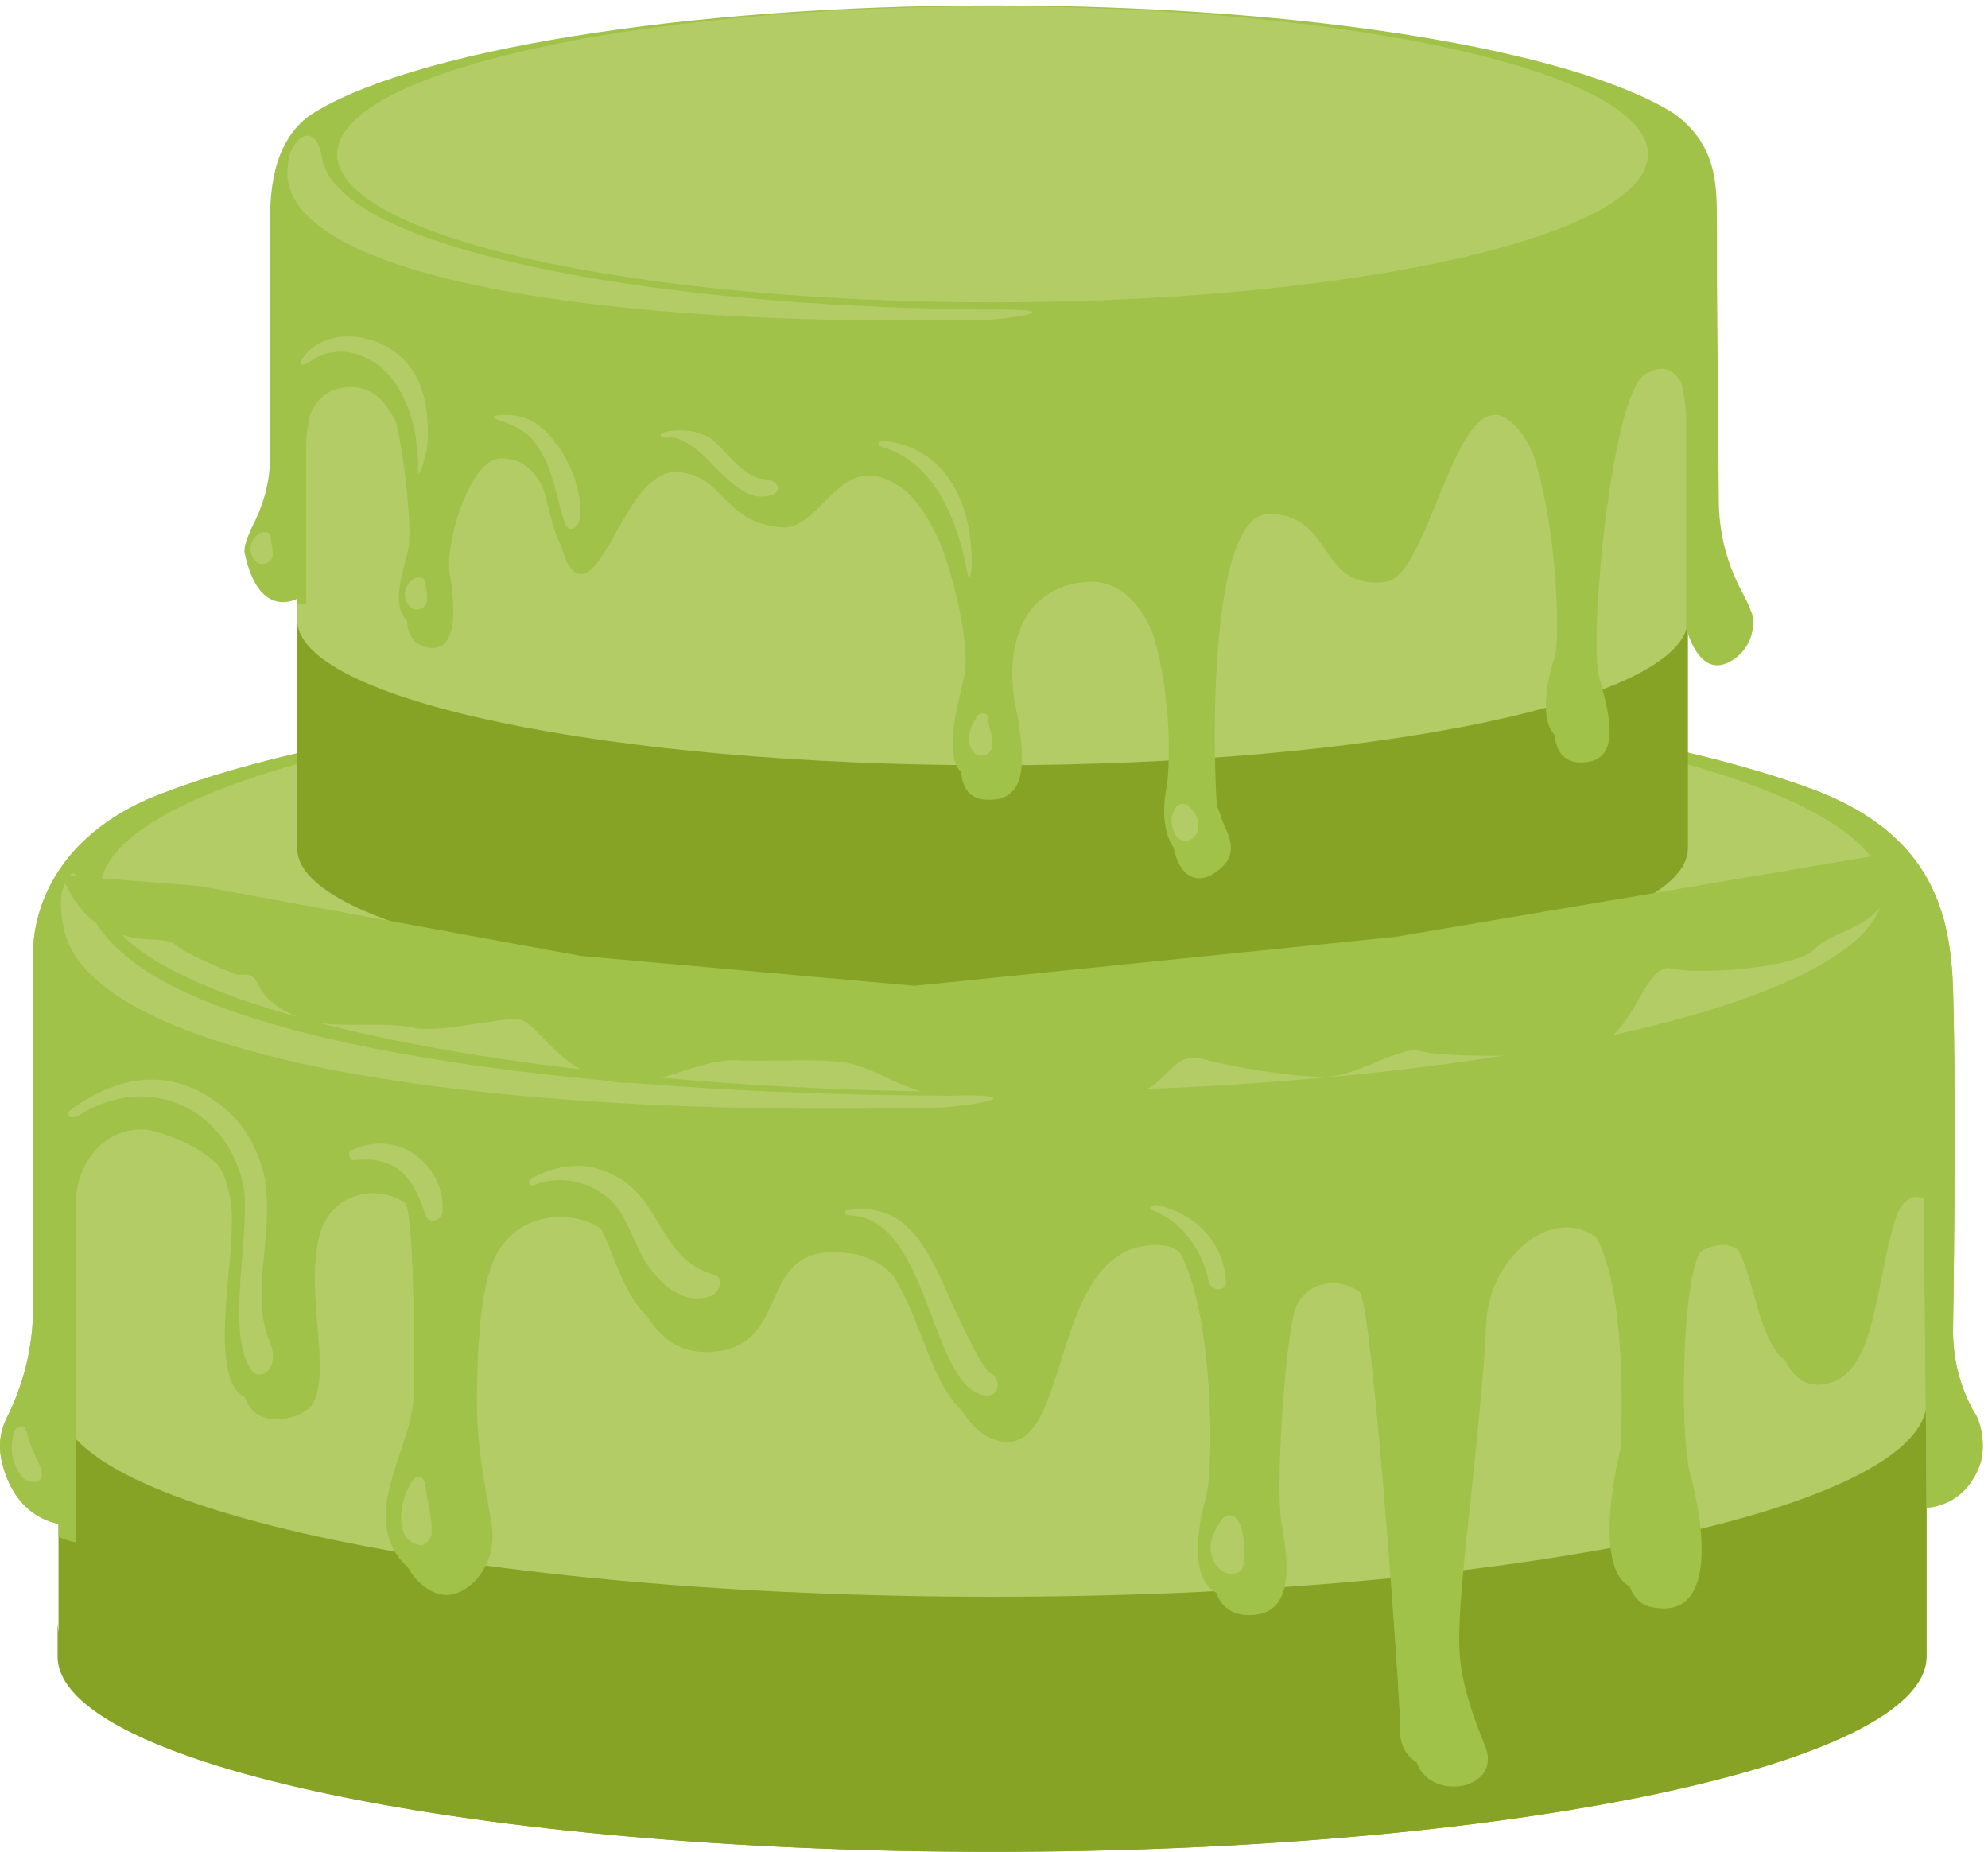
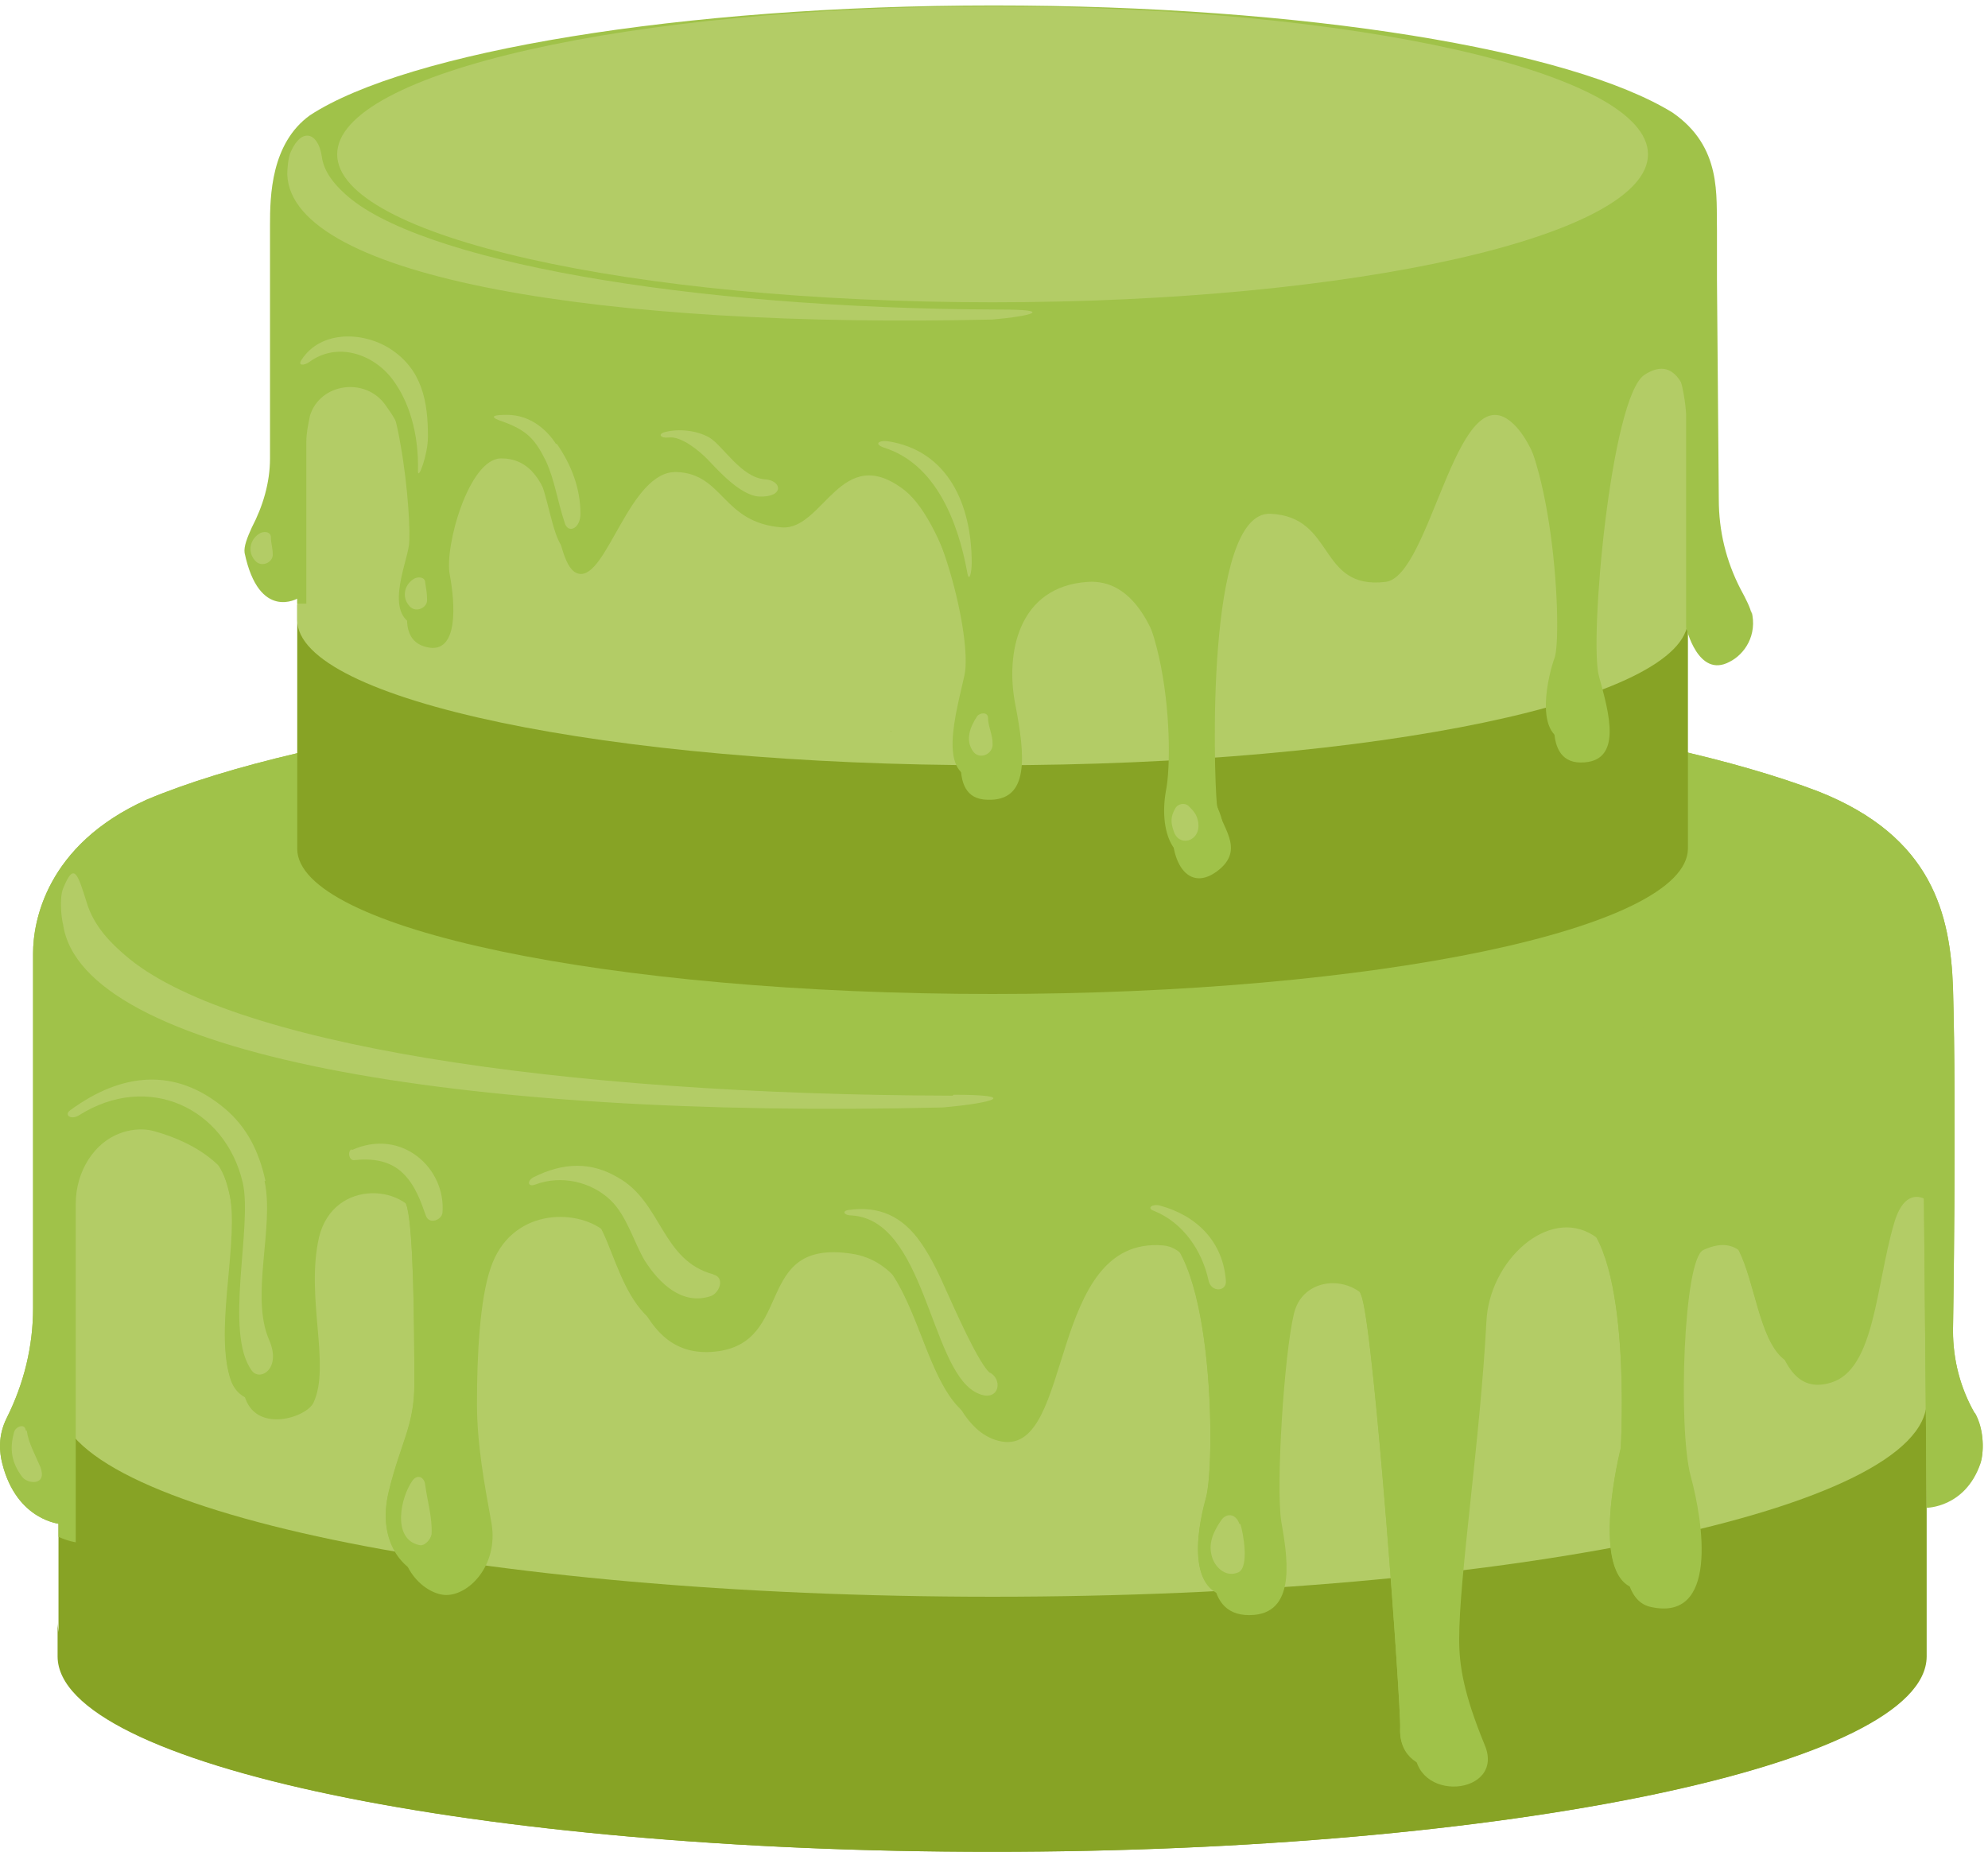
<svg xmlns="http://www.w3.org/2000/svg" width="219" height="204" viewBox="0 0 219 204" fill="none">
  <path d="M6.444 146.4V182.5C6.544 194.4 52.544 204 109.344 204C166.144 204 212.144 194.4 212.244 182.5V146.4H6.444Z" fill="#87A325" />
  <path d="M109.244 200.2C52.544 200.2 6.444 190.6 6.344 178.7V182.5C6.444 194.4 52.444 204 109.244 204C166.044 204 212.044 194.4 212.144 182.5V178.7C212.044 190.6 166.044 200.2 109.244 200.2Z" fill="#87A325" />
  <path d="M6.444 118.3V154.4C6.544 166.3 52.544 175.9 109.344 175.9C166.144 175.9 212.144 166.3 212.244 154.4V118.3H6.444Z" fill="#B3CC66" />
  <path d="M6.444 102.6V130.5C6.544 142.4 52.544 152 109.344 152C166.144 152 212.144 142.4 212.244 130.5V102.6H6.444Z" fill="#B3CC66" />
  <path d="M217.544 155.7C215.944 152.9 215.144 149.8 215.144 146.6C215.144 146.6 215.544 122.5 215.144 108.8C214.844 100.8 212.944 92.2 200.344 87.2C181.944 80.2 148.044 75.5 109.344 75.5C70.644 75.5 33.944 80.6 16.144 88.1C5.044 93.1 3.644 101.6 3.644 105C3.644 117 3.644 144.1 3.644 144.1C3.644 148.3 2.644 152.4 0.744 156.2C-0.256 158.2 -0.056 160 0.244 161.2C1.844 167.6 6.744 167.9 6.744 167.9V130.6C6.744 127.1 8.744 123.7 12.044 122.7C13.044 122.4 14.244 122.3 15.344 122.6C20.044 123.9 24.844 126.8 25.444 132.5C26.044 138.1 23.644 146.9 25.444 152.1C26.844 155.9 32.244 154.1 32.944 152.5C34.844 148.4 32.044 140.9 33.544 134.3C35.144 127.7 43.544 128.4 44.844 133C45.544 135.8 45.644 145.4 45.644 152.6C45.644 157.1 44.144 159 42.844 164.3C41.344 170.4 45.044 173.5 47.344 173.7C49.944 173.9 53.344 170.5 52.544 165.8C51.744 161.4 50.944 157.1 50.944 152.6C50.944 147.4 51.244 141.2 52.444 137.7C54.644 131.1 61.844 131.1 64.944 133.6C68.044 136.1 68.244 147.8 77.144 146.9C86.044 146 81.244 134.5 92.144 136.1C102.144 137.5 100.744 155.3 108.744 156.8C116.744 158.2 113.744 134.1 126.544 135.2C133.744 135.8 133.944 161.2 132.844 165.1C131.744 169 130.644 176.4 136.544 175.9C141.344 175.5 140.144 169.1 139.544 165.6C138.944 161.7 139.844 147.3 140.944 142.7C142.044 138.1 148.644 138.3 150.044 143C151.444 147.7 154.344 188 154.244 190.4C153.944 196.8 164.344 195.8 161.944 190.2C159.644 184.6 159.144 181.5 159.144 178.6C159.144 171.6 161.444 156.8 162.144 143.6C162.444 136.9 168.944 130.9 173.944 134.1C179.844 137.9 178.544 159.6 178.544 159.6C178.544 159.6 174.944 173.7 180.144 175C187.744 176.8 186.044 165.7 184.644 160.6C183.244 155.4 183.844 136.7 186.044 135.7C195.144 131.5 191.244 153.1 200.144 150.2C204.944 148.7 205.044 139.5 207.044 132.7C208.644 127.4 211.944 130.5 211.944 132.1L212.244 166.1C212.244 166.1 216.444 166.1 218.144 161.3C218.544 160.2 218.644 157.6 217.544 155.7Z" fill="#A0C249" />
  <path d="M6.444 119.5V169.3C7.544 169.8 8.344 169.9 8.344 169.9V132.6C8.344 129.1 10.344 125.7 13.644 124.7C14.644 124.4 15.844 124.3 16.944 124.6C21.644 125.9 26.444 128.8 27.044 134.5C27.644 140.1 25.144 148.9 27.044 154.1C28.444 157.9 33.844 156.1 34.544 154.5C36.444 150.4 33.644 142.9 35.144 136.3C36.744 129.7 45.144 130.4 46.444 135C47.244 137.8 47.244 147.4 47.244 154.6C47.244 159.1 45.744 161 44.444 166.3C42.944 172.4 46.644 175.5 48.944 175.7C51.544 175.9 54.944 172.5 54.144 167.8C53.344 163.4 52.544 159.1 52.544 154.6C52.544 149.4 52.844 143.2 54.044 139.7C56.244 133.1 63.444 133.1 66.544 135.6C69.644 138.1 69.844 149.8 78.744 148.9C87.644 148 82.844 136.5 93.744 138.1C103.744 139.5 102.344 157.3 110.344 158.8C118.344 160.2 115.344 136.1 128.144 137.2C135.344 137.8 135.544 163.2 134.444 167.1C133.344 171 132.244 178.4 138.144 177.9C142.944 177.5 141.744 171.1 141.144 167.6C140.544 163.7 141.444 149.3 142.544 144.7C143.644 140.1 150.244 140.3 151.644 145C153.044 149.7 155.944 190 155.844 192.4C155.544 198.8 165.944 197.8 163.544 192.2C161.244 186.6 160.744 183.5 160.744 180.6C160.744 173.6 163.044 158.8 163.744 145.6C164.044 138.9 170.544 132.9 175.544 136.1C181.444 139.9 180.144 161.6 180.144 161.6C180.144 161.6 176.544 175.7 181.744 177C189.344 178.8 187.644 167.7 186.244 162.6C184.844 157.4 185.444 138.7 187.644 137.7C196.744 133.5 192.844 155.1 201.744 152.3C206.544 150.8 206.644 141.6 208.644 134.8C209.544 131.6 211.144 131.5 212.244 132.2V102.8H6.444V119.7V119.5Z" fill="#A0C249" />
  <path d="M66.644 158.5C66.644 156.7 65.144 155.2 63.344 155.2C61.544 155.2 60.044 156.7 60.044 158.5C60.044 160.3 61.544 161.8 63.344 161.8C65.144 161.8 66.644 160.3 66.644 158.5Z" fill="#B3CC66" />
  <path d="M86.344 167C86.344 165.4 85.044 164.2 83.544 164.2C82.044 164.2 80.744 165.5 80.744 167C80.744 168.5 82.044 169.8 83.544 169.8C85.044 169.8 86.344 168.5 86.344 167Z" fill="#B3CC66" />
  <path d="M115.044 167.5C117.64 167.5 119.744 165.396 119.744 162.8C119.744 160.204 117.64 158.1 115.044 158.1C112.449 158.1 110.344 160.204 110.344 162.8C110.344 165.396 112.449 167.5 115.044 167.5Z" fill="#B3CC66" />
  <path d="M32.844 162.8C32.844 161.5 31.744 160.5 30.544 160.5C29.344 160.5 28.244 161.6 28.244 162.8C28.244 164 29.344 165.1 30.544 165.1C31.744 165.1 32.844 164 32.844 162.8Z" fill="#B3CC66" />
  <path d="M58.744 189.5C58.744 188.5 57.944 187.6 56.844 187.6C55.744 187.6 54.944 188.4 54.944 189.5C54.944 190.6 55.744 191.4 56.844 191.4C57.944 191.4 58.744 190.6 58.744 189.5Z" fill="#87A325" />
  <path d="M80.244 186.7C80.244 185.1 78.944 183.9 77.444 183.9C75.944 183.9 74.644 185.2 74.644 186.7C74.644 188.2 75.944 189.5 77.444 189.5C78.944 189.5 80.244 188.2 80.244 186.7Z" fill="#87A325" />
  <path d="M106.144 197.5C106.144 195.9 104.844 194.7 103.344 194.7C101.844 194.7 100.544 196 100.544 197.5C100.544 199 101.844 200.3 103.344 200.3C104.844 200.3 106.144 199 106.144 197.5Z" fill="#87A325" />
  <path d="M19.744 183.4C19.744 182.4 18.944 181.5 17.844 181.5C16.744 181.5 15.944 182.3 15.944 183.4C15.944 184.5 16.744 185.3 17.844 185.3C18.944 185.3 19.744 184.5 19.744 183.4Z" fill="#87A325" />
  <path d="M145.544 187.6C145.544 186.3 144.444 185.3 143.244 185.3C142.044 185.3 140.944 186.4 140.944 187.6C140.944 188.8 142.044 189.9 143.244 189.9C144.444 189.9 145.544 188.8 145.544 187.6Z" fill="#87A325" />
  <path d="M199.544 178.3C199.544 176.7 198.244 175.5 196.744 175.5C195.244 175.5 193.944 176.8 193.944 178.3C193.944 179.8 195.244 181.1 196.744 181.1C198.244 181.1 199.544 179.8 199.544 178.3Z" fill="#87A325" />
  <path d="M189.844 189.5C189.844 188.3 188.944 187.4 187.744 187.4C186.544 187.4 185.644 188.3 185.644 189.5C185.644 190.7 186.544 191.6 187.744 191.6C188.944 191.6 189.844 190.7 189.844 189.5Z" fill="#87A325" />
  <path d="M179.344 186.7C179.344 184.9 177.844 183.4 176.044 183.4C174.244 183.4 172.744 184.9 172.744 186.7C172.744 188.5 174.244 190 176.044 190C177.844 190 179.344 188.5 179.344 186.7Z" fill="#87A325" />
  <path d="M217.544 155.7C215.944 152.9 215.144 149.8 215.144 146.6C215.144 146.6 215.544 122.5 215.144 108.8C214.844 100.8 212.944 92.2 200.344 87.2C181.944 80.2 148.044 75.5 109.344 75.5C70.644 75.5 33.944 80.6 16.144 88.1C5.044 93.1 3.644 101.6 3.644 105C3.644 117 3.644 144.1 3.644 144.1C3.644 148.3 2.644 152.4 0.744 156.2C-0.256 158.2 -0.056 160 0.244 161.2C1.844 167.6 6.744 167.9 6.744 167.9V130.6C6.744 127.1 8.744 123.7 12.044 122.7C13.044 122.4 23.244 120.1 25.444 132.4C26.444 138 23.644 146.8 25.444 152C26.844 155.8 32.244 154 32.944 152.4C34.844 148.3 32.044 140.8 33.544 134.2C35.144 127.6 43.544 128.3 44.844 132.9C45.544 135.7 45.644 145.3 45.644 152.5C45.644 157 44.144 158.9 42.844 164.2C41.344 170.3 45.044 173.4 47.344 173.6C49.944 173.8 53.344 170.4 52.544 165.7C51.744 161.3 50.944 157 50.944 152.5C50.944 147.3 51.244 141.1 52.444 137.6C54.644 131 61.844 131 64.944 133.5C68.044 136 68.244 147.7 77.144 146.8C86.044 145.9 81.244 134.4 92.144 136C102.144 137.4 100.744 155.2 108.744 156.7C116.744 158.1 113.744 134 126.544 135.1C133.744 135.7 133.944 161.1 132.844 165C131.744 168.9 130.644 176.3 136.544 175.8C141.344 175.4 140.144 169 139.544 165.5C138.944 161.6 139.844 147.2 140.944 142.6C142.044 138 148.644 138.2 150.044 142.9C151.444 147.6 154.344 187.9 154.244 190.3C153.944 196.7 164.344 195.7 161.944 190.1C159.644 184.5 159.144 181.4 159.144 178.5C159.144 171.5 161.444 156.7 162.144 143.5C162.444 136.8 168.944 130.8 173.944 134C179.844 137.8 178.544 159.5 178.544 159.5C178.544 159.5 174.944 173.6 180.144 174.9C187.744 176.7 186.044 165.6 184.644 160.5C183.244 155.3 183.844 136.6 186.044 135.6C195.144 131.4 191.244 153 200.144 150.1C204.944 148.6 205.044 139.4 207.044 132.6C208.644 127.3 211.944 130.4 211.944 132L212.244 166C212.244 166 216.444 166 218.144 161.2C218.544 160.1 218.644 157.5 217.544 155.6V155.7Z" fill="#A0C249" />
-   <path d="M207.444 98.1C207.444 110.4 163.444 120.3 109.244 120.3C55.044 120.3 11.044 110.4 11.044 98.1C11.044 85.8 55.044 75.9 109.244 75.9C163.444 75.9 207.444 85.8 207.444 98.1Z" fill="#B3CC66" />
+   <path d="M207.444 98.1C207.444 110.4 163.444 120.3 109.244 120.3C55.044 120.3 11.044 110.4 11.044 98.1C11.044 85.8 55.044 75.9 109.244 75.9C163.444 75.9 207.444 85.8 207.444 98.1Z" fill="#A0C249" />
  <path d="M104.944 120.7C61.344 120.6 24.944 115 13.744 105.2C12.344 104 10.344 102.1 9.544 99.4C8.544 96.2 8.144 94.9 6.944 97.9C6.544 98.9 6.744 101.1 6.944 101.8C8.944 116.1 50.244 123.3 103.844 122C109.544 121.5 112.344 120.6 105.044 120.6L104.944 120.7Z" fill="#B3CC66" />
  <path d="M2.844 157.6C2.744 156.7 1.644 157.2 1.544 157.8C1.044 159.6 1.244 161.1 2.444 162.7C3.044 163.5 5.244 163.7 4.444 161.6C3.944 160.4 3.144 159 2.944 157.6H2.844Z" fill="#B3CC66" />
  <path d="M29.244 130.1C28.544 126.9 27.244 124.2 24.744 122.1C19.244 117.5 13.344 118.2 7.744 122.3C7.044 122.8 7.744 123.4 8.644 122.9C16.344 118 24.844 122.1 26.744 130.3C27.844 135.1 24.644 146.8 27.744 151C28.644 152.2 31.044 150.8 29.644 147.6C27.544 142.8 30.244 135.2 29.144 130.1H29.244Z" fill="#B3CC66" />
  <path d="M46.844 163.7C46.844 162.8 46.044 162.3 45.444 163.1C44.144 164.9 43.144 169.5 46.144 170.2C46.744 170.4 47.444 169.6 47.544 169C47.644 167.2 47.044 165.2 46.844 163.6V163.7Z" fill="#B3CC66" />
  <path d="M78.644 140.4C72.844 138.9 72.944 132.4 68.044 129.7C65.144 128 62.144 128 58.744 129.7C58.044 130.1 58.144 130.8 58.944 130.5C61.844 129.4 65.144 130.2 67.244 132.2C69.044 133.9 69.844 136.9 71.044 138.9C72.644 141.4 75.144 143.8 78.244 142.8C79.244 142.5 79.944 140.7 78.544 140.4H78.644Z" fill="#B3CC66" />
  <path d="M38.744 126.6C38.244 126.8 38.444 127.9 39.044 127.8C40.944 127.6 42.944 127.8 44.444 129.3C45.744 130.6 46.344 132.3 46.944 134C47.344 134.9 48.644 134.4 48.744 133.6C49.144 128.7 44.244 124.2 38.744 126.7V126.6Z" fill="#B3CC66" />
  <path d="M109.144 151.3C107.944 150.6 104.944 143.7 104.344 142.4C103.544 140.6 102.644 138.6 101.444 136.9C99.444 134 96.844 132.8 93.444 133.3C92.744 133.4 92.944 133.9 93.844 133.9C101.844 134.4 102.444 150.4 107.344 153.3C109.944 154.8 110.644 152.1 109.044 151.2L109.144 151.3Z" fill="#B3CC66" />
  <path d="M127.744 132.8C126.944 132.6 126.244 133.1 127.144 133.4C130.344 134.7 132.444 137.8 133.144 141.1C133.444 142.4 135.144 142.3 135.044 141.1C134.744 136.8 131.844 133.9 127.744 132.8Z" fill="#B3CC66" />
  <path d="M136.544 167.9C136.144 166.7 135.044 166.6 134.444 167.6C133.644 168.8 133.044 170.1 133.544 171.6C133.944 172.8 135.144 173.8 136.444 173.2C137.644 172.6 136.944 168.8 136.644 167.9H136.544Z" fill="#B3CC66" />
  <path d="M32.744 66.6V93.5C32.744 102.3 67.044 109.5 109.344 109.5C151.644 109.5 185.844 102.3 185.944 93.5V66.6H32.744Z" fill="#87A325" />
  <path d="M32.744 41.4V68.3C32.744 77.1 67.044 84.3 109.344 84.3C151.644 84.3 185.844 77.1 185.944 68.3V41.4H32.744Z" fill="#B3CC66" />
  <path d="M32.744 19.5V44.3C32.744 53.1 67.044 60.3 109.344 60.3C151.644 60.3 185.844 53.1 185.944 44.3V19.5H32.744Z" fill="#B3CC66" />
  <path d="M32.744 19.5V66.5H33.744V48.7C33.744 47.7 33.944 46.8 34.144 45.8C35.244 42.2 40.244 41.5 42.444 44.6C44.044 46.8 44.444 47.9 45.044 51.4C45.844 55.9 46.144 61.1 45.944 62.4C45.644 64.6 43.044 70.4 47.044 71.3C50.544 72.1 50.144 66.5 49.544 63.3C48.944 60.2 51.644 50.6 55.144 50.5C62.044 50.4 60.644 62.5 63.744 63.2C66.844 63.9 69.344 51.8 74.544 52C79.744 52.2 79.544 57.6 86.144 58.1C90.744 58.4 92.644 48.6 99.644 54C104.444 57.8 108.044 72.6 107.144 76.7C106.244 80.8 104.044 88 108.744 88.1C113.444 88.3 112.944 83.3 111.844 77.6C110.744 72 112.144 64.6 119.844 64.1C129.444 63.5 130.344 84.4 129.344 89.4C128.444 94.4 130.644 98.5 134.044 96C137.444 93.5 134.244 90.9 134.044 88.5C133.744 85.4 132.744 56.3 139.944 56.6C147.144 56.9 145.144 65 152.644 64.1C157.544 63.5 160.344 41.9 166.244 46.3C172.144 50.7 173.044 72.5 172.144 74.8C171.644 76.1 169.444 84 174.144 84C178.844 84 177.244 78.5 176.144 74.5C175.044 70.6 177.444 43.8 181.144 41.3C183.744 39.6 185.044 41.4 185.844 43.5V19.2H32.644L32.744 19.5Z" fill="#A0C249" />
  <path d="M94.344 72.6C94.344 70.3 92.444 68.4 90.144 68.4C87.844 68.4 85.944 70.3 85.944 72.6C85.944 74.9 87.844 76.8 90.144 76.8C92.444 76.8 94.344 74.9 94.344 72.6Z" fill="#B3CC66" />
  <path d="M66.244 67.5C66.244 66.5 65.444 65.6 64.344 65.6C63.244 65.6 62.444 66.4 62.444 67.5C62.444 68.6 63.244 69.4 64.344 69.4C65.444 69.4 66.244 68.6 66.244 67.5Z" fill="#B3CC66" />
  <path d="M74.644 76.4C74.644 75.4 73.844 74.5 72.744 74.5C71.644 74.5 70.844 75.3 70.844 76.4C70.844 77.5 71.644 78.3 72.744 78.3C73.844 78.3 74.644 77.5 74.644 76.4Z" fill="#B3CC66" />
  <path d="M155.344 70.8C155.344 69.2 154.044 68 152.544 68C151.044 68 149.744 69.3 149.744 70.8C149.744 72.3 151.044 73.6 152.544 73.6C154.044 73.6 155.344 72.3 155.344 70.8Z" fill="#B3CC66" />
  <path d="M149.244 91C149.244 89.7 148.144 88.7 146.944 88.7C145.744 88.7 144.644 89.8 144.644 91C144.644 92.2 145.744 93.3 146.944 93.3C148.144 93.3 149.244 92.2 149.244 91Z" fill="#87A325" />
  <path d="M170.844 96.1C170.844 94.8 169.744 93.8 168.544 93.8C167.344 93.8 166.244 94.9 166.244 96.1C166.244 97.3 167.344 98.4 168.544 98.4C169.744 98.4 170.844 97.3 170.844 96.1Z" fill="#87A325" />
  <path d="M158.644 98.5C158.644 97.7 158.044 97.1 157.244 97.1C156.444 97.1 155.844 97.7 155.844 98.5C155.844 99.3 156.444 99.9 157.244 99.9C158.044 99.9 158.644 99.3 158.644 98.5Z" fill="#87A325" />
  <path d="M50.744 89.1C50.744 87.8 49.644 86.8 48.444 86.8C47.244 86.8 46.144 87.9 46.144 89.1C46.144 90.3 47.244 91.4 48.444 91.4C49.644 91.4 50.744 90.3 50.744 89.1Z" fill="#87A325" />
  <path d="M61.044 97.5C61.044 96.7 60.444 96.1 59.644 96.1C58.844 96.1 58.244 96.7 58.244 97.5C58.244 98.3 58.844 98.9 59.644 98.9C60.444 98.9 61.044 98.3 61.044 97.5Z" fill="#87A325" />
  <path d="M84.044 97.5C84.044 96.2 82.944 95.2 81.744 95.2C80.544 95.2 79.444 96.3 79.444 97.5C79.444 98.7 80.544 99.8 81.744 99.8C82.944 99.8 84.044 98.7 84.044 97.5Z" fill="#87A325" />
  <path d="M192.944 67.6C192.844 67 192.344 66 191.744 64.9C190.144 61.8 189.344 58.5 189.344 55L189.144 30.9C189.144 30.9 189.144 26.8 189.144 25.4C189.044 21.6 189.744 16.2 184.244 12.4C173.044 5.5 143.844 0.6 109.444 0.6C75.044 0.6 44.844 5.7 34.144 12.7C29.844 15.8 29.744 21.6 29.744 24.8C29.744 26.7 29.744 30.9 29.744 30.9V50.5C29.744 53.2 28.944 55.8 27.744 58.1C27.244 59.2 26.844 60.2 26.944 60.9C28.544 68.5 32.844 65.9 32.844 65.9V46.4C32.844 45.4 33.044 44.4 33.244 43.5C34.344 39.9 39.344 39.2 41.544 42.3C43.144 44.5 43.544 45.6 44.144 49.1C44.944 53.6 45.244 58.8 45.044 60.1C44.744 62.3 42.144 68.1 46.144 69C49.644 69.8 49.244 64.1 48.644 61C48.044 57.9 50.744 48.3 54.244 48.2C61.144 48.1 59.744 60.2 62.844 60.9C65.944 61.6 68.444 49.5 73.644 49.7C78.844 49.9 78.644 55.3 85.244 55.8C89.844 56.1 91.744 46.3 98.744 51.7C103.544 55.5 107.144 70.3 106.244 74.4C105.344 78.5 103.144 85.7 107.844 85.8C112.544 86 112.044 81 110.944 75.3C109.844 69.7 111.244 62.3 118.944 61.8C128.544 61.2 129.444 82.1 128.444 87.1C127.544 92.1 129.744 96.2 133.144 93.7C136.544 91.2 133.344 88.6 133.144 86.2C132.844 83.1 131.844 54 139.044 54.3C146.244 54.6 144.244 62.7 151.744 61.8C156.644 61.2 159.444 39.6 165.344 44C171.244 48.4 172.144 70.2 171.244 72.5C170.744 73.8 168.544 81.7 173.244 81.7C177.944 81.7 176.344 76.2 175.244 72.2C174.144 68.3 176.544 41.5 180.244 39C185.244 35.7 185.744 45.6 185.744 45.6V69.1C185.744 69.1 187.044 74.8 190.544 72.9C192.144 72.1 193.644 70 192.944 67.3V67.6Z" fill="#A0C249" />
  <path d="M110.144 34.1C75.544 34 45.844 28.7 37.944 21.3C36.844 20.3 35.644 18.9 35.444 17.2C35.044 14.6 33.244 14 32.044 16.7C31.744 17.3 31.644 18.6 31.644 19.2C32.044 30.7 66.844 36.2 109.344 35.2C113.844 34.8 116.044 34.1 110.244 34.1H110.144Z" fill="#B3CC66" />
  <path d="M46.844 64.2C46.844 63.5 45.944 63.5 45.544 63.8C44.444 64.5 44.244 66 45.244 66.9C45.944 67.5 47.144 66.9 47.044 66C47.044 65.4 46.944 64.8 46.844 64.2Z" fill="#B3CC66" />
  <path d="M29.844 59.2C29.844 58.5 28.944 58.5 28.544 58.8C27.444 59.5 27.244 61 28.244 61.9C28.944 62.5 30.144 61.9 30.044 61C30.044 60.4 29.844 59.8 29.844 59.2Z" fill="#B3CC66" />
  <path d="M42.944 38.4C39.944 36.5 35.344 36.4 33.244 39.6C32.744 40.3 33.444 40.3 34.044 39.9C37.144 37.6 41.144 39 43.244 41.8C45.044 44.2 46.144 47.7 46.044 51.9C46.044 53 47.144 50.1 47.144 48.1C47.144 44.3 46.544 40.7 42.944 38.4Z" fill="#B3CC66" />
  <path d="M61.244 48.9C60.344 47.5 58.544 45.7 55.844 45.7C53.144 45.7 54.944 46.3 55.544 46.5C58.244 47.5 59.044 48.6 60.144 50.8C61.144 53 61.344 55 62.244 57.7C62.644 58.8 63.944 58.2 63.944 56.6C63.944 53.8 62.944 51.2 61.344 48.9H61.244Z" fill="#B3CC66" />
  <path d="M84.244 52.8C81.644 52.6 79.644 49.1 78.144 48.2C76.744 47.4 74.744 47.2 73.244 47.6C72.444 47.8 72.744 48.3 73.644 48.2C75.044 48 77.044 49.7 77.844 50.5C78.744 51.4 81.444 54.6 83.644 54.7C86.444 54.8 86.144 52.9 84.244 52.8Z" fill="#B3CC66" />
  <path d="M97.744 48.6C96.844 48.5 96.244 48.9 97.344 49.3C103.144 51.1 105.544 57.6 106.544 63C106.744 64.3 107.044 63.1 107.044 62C107.044 55.6 104.444 49.6 97.744 48.6Z" fill="#B3CC66" />
  <path d="M108.844 79.1C108.844 78.4 107.944 78.5 107.644 78.9C106.844 80.1 106.344 81.5 107.144 82.7C107.844 83.8 109.444 83.1 109.344 81.9C109.344 80.9 108.844 80 108.844 79.1Z" fill="#B3CC66" />
  <path d="M131.844 90C131.644 89.5 131.344 89.2 130.944 88.8C130.544 88.4 129.744 88.5 129.444 89.1C128.944 90 128.944 90.6 129.344 91.7C130.044 93.5 132.744 92.5 131.844 90Z" fill="#B3CC66" />
  <path d="M181.544 17C181.544 26 149.244 33.3 109.344 33.3C69.444 33.3 37.144 26 37.144 17C37.144 8 69.444 0.7 109.344 0.7C149.244 0.7 181.544 8 181.544 17Z" fill="#B3CC66" />
-   <path d="M6.844 96.4C6.844 96.4 8.244 100.9 12.044 102.5C15.844 104.1 17.944 103 19.344 104.1C20.744 105.3 26.144 107.4 26.144 107.4C29.744 107 26.644 109.7 33.444 112.3C36.344 113.4 42.644 112.5 45.444 113.2C48.244 113.9 55.344 112 57.144 112.3C59.044 112.5 61.144 117.2 66.344 118.9C71.544 120.5 76.644 116.6 81.144 116.8C84.644 117 89.144 116.6 92.844 117C96.644 117.5 100.144 120.9 105.044 120.7C109.944 120.5 123.744 121.4 126.344 120C128.944 118.6 129.444 115.8 132.644 116.7C135.944 117.6 143.244 118.8 146.444 118.6C149.744 118.4 154.444 115.1 156.544 115.8C158.644 116.5 172.744 116.7 176.444 114.9C180.244 113 181.344 106 184.144 106.7C186.944 107.4 197.744 106.7 199.844 104.6C201.944 102.5 205.444 102.5 207.544 99.4C209.644 96.3 206.944 94.2 206.944 94.2L153.744 103.2L100.744 108.6L63.944 105.3L21.944 97.6L6.644 96.4H6.844Z" fill="#A0C249" />
  <path d="M98.244 80.6C98.244 80.6 98.144 80.6 98.044 80.5C98.044 80.5 98.144 80.5 98.244 80.6Z" fill="#A0C249" />
</svg>
